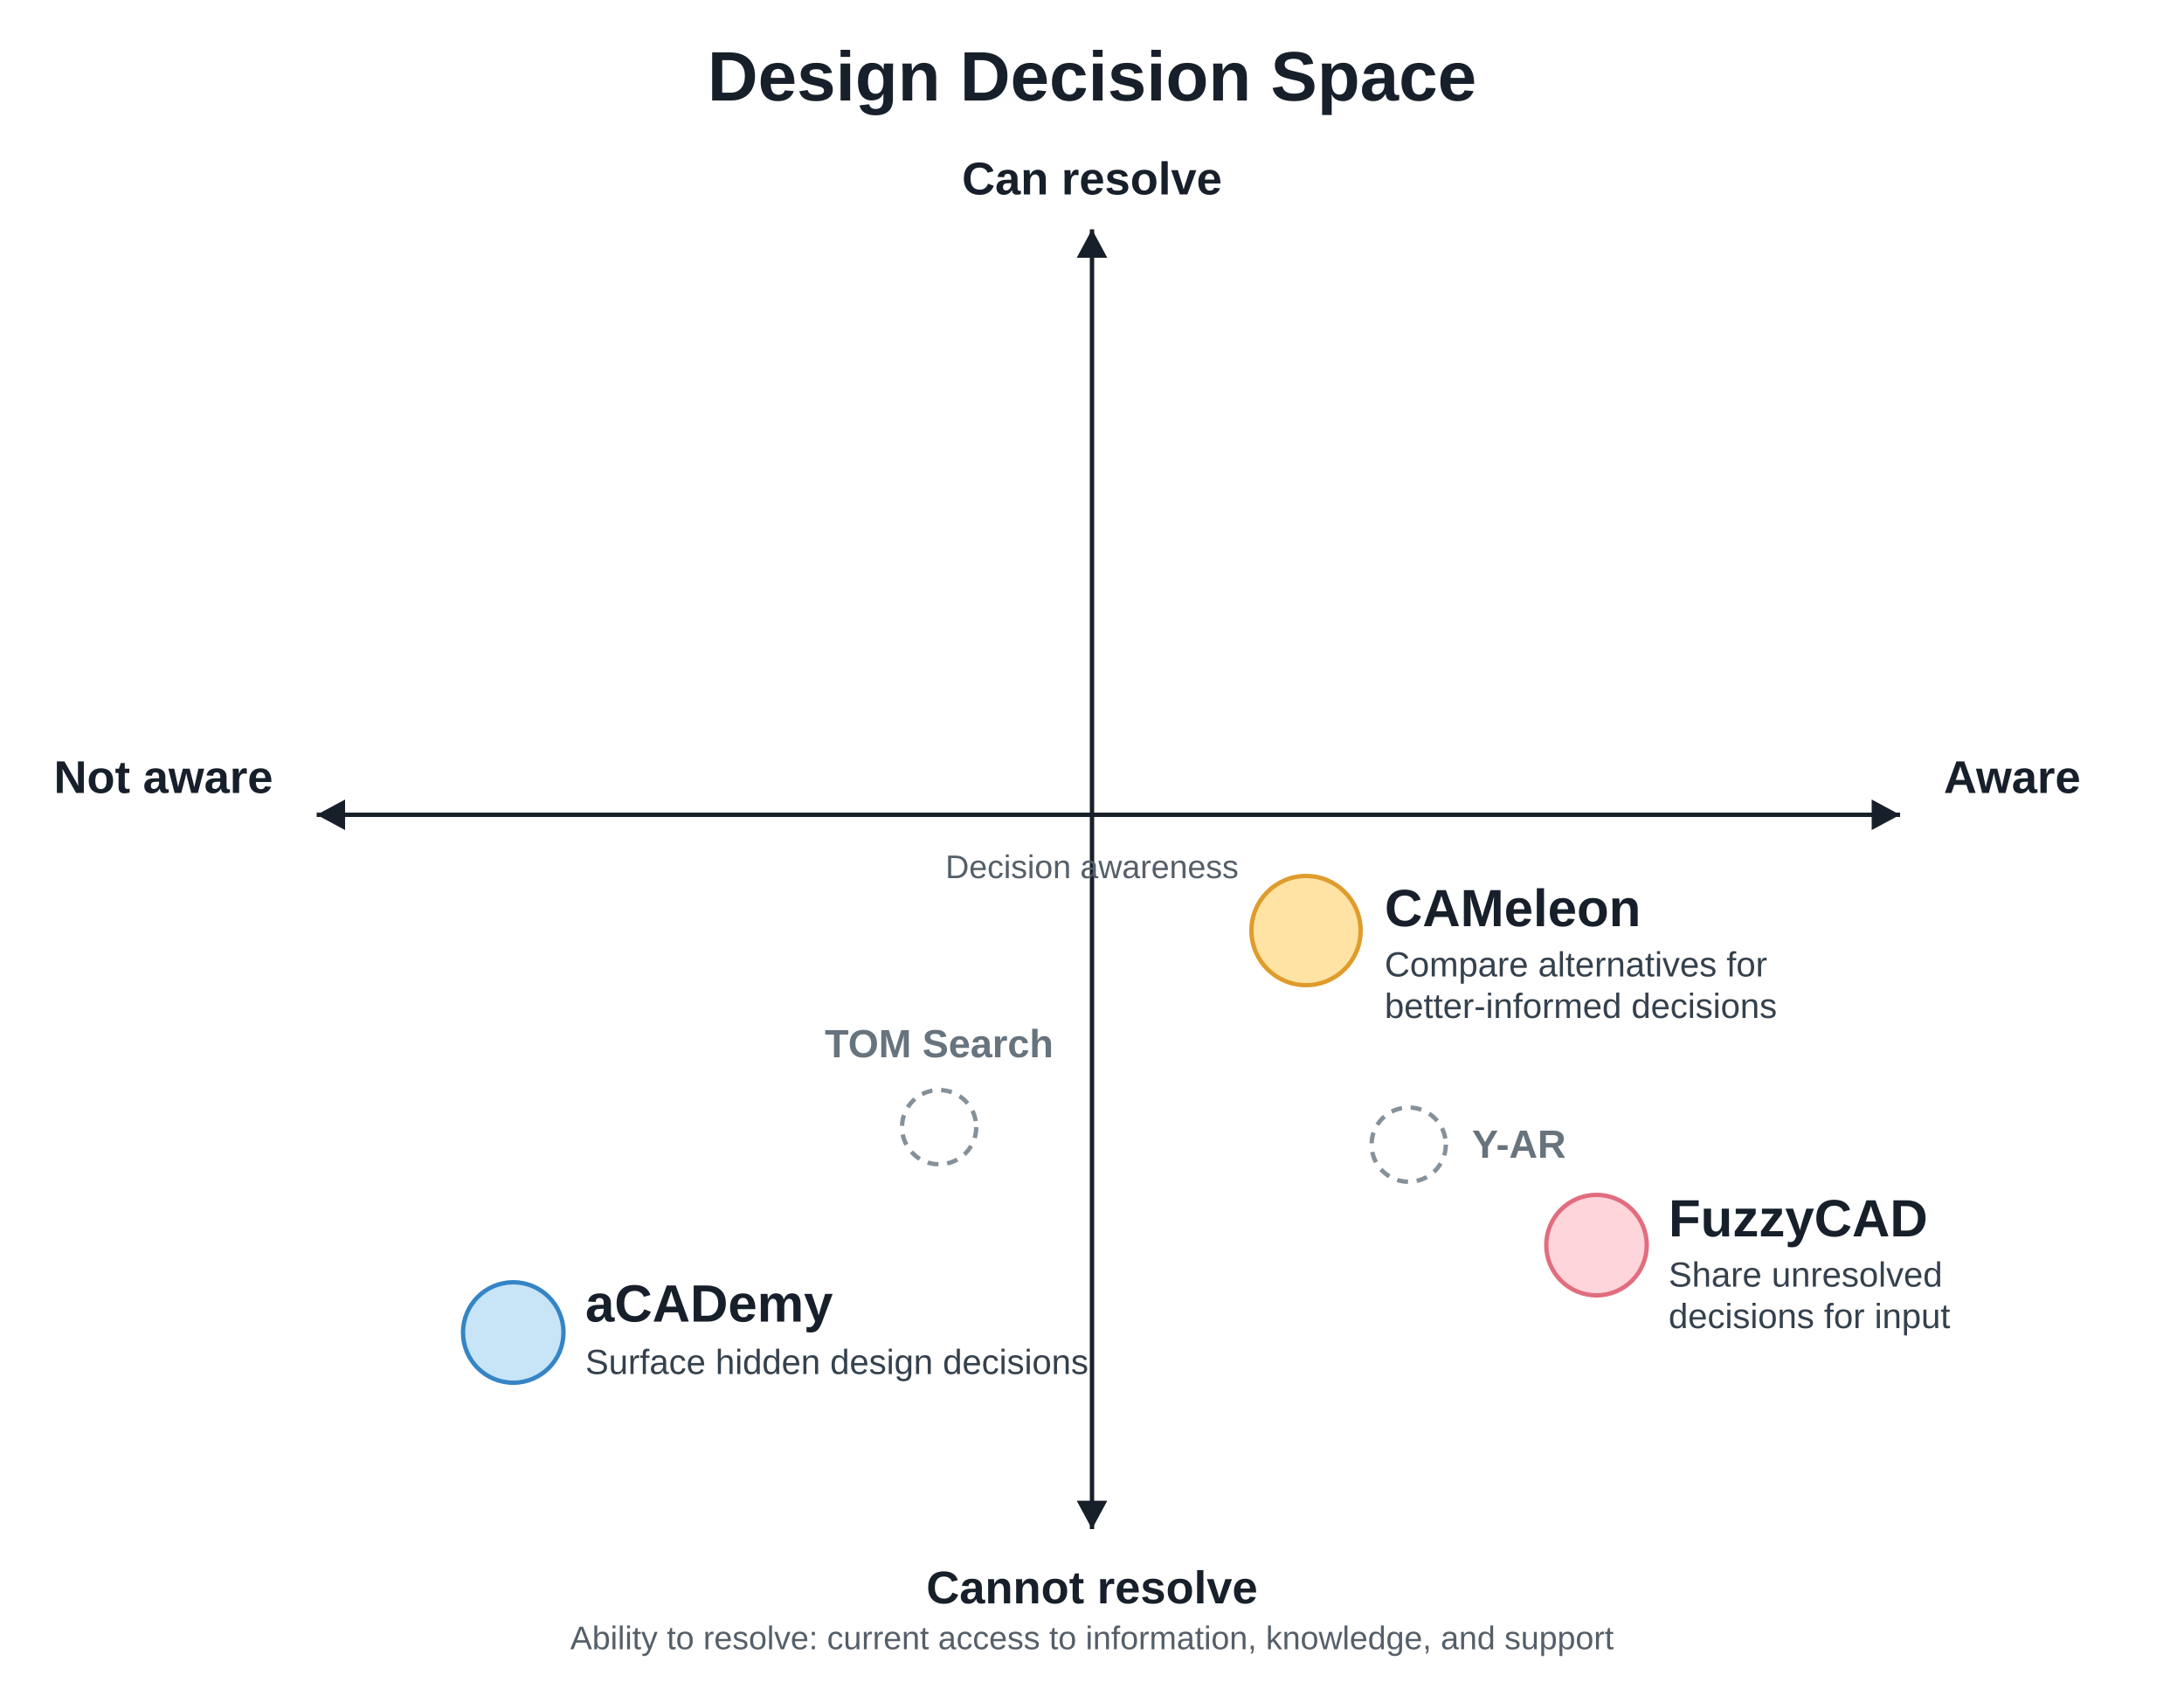
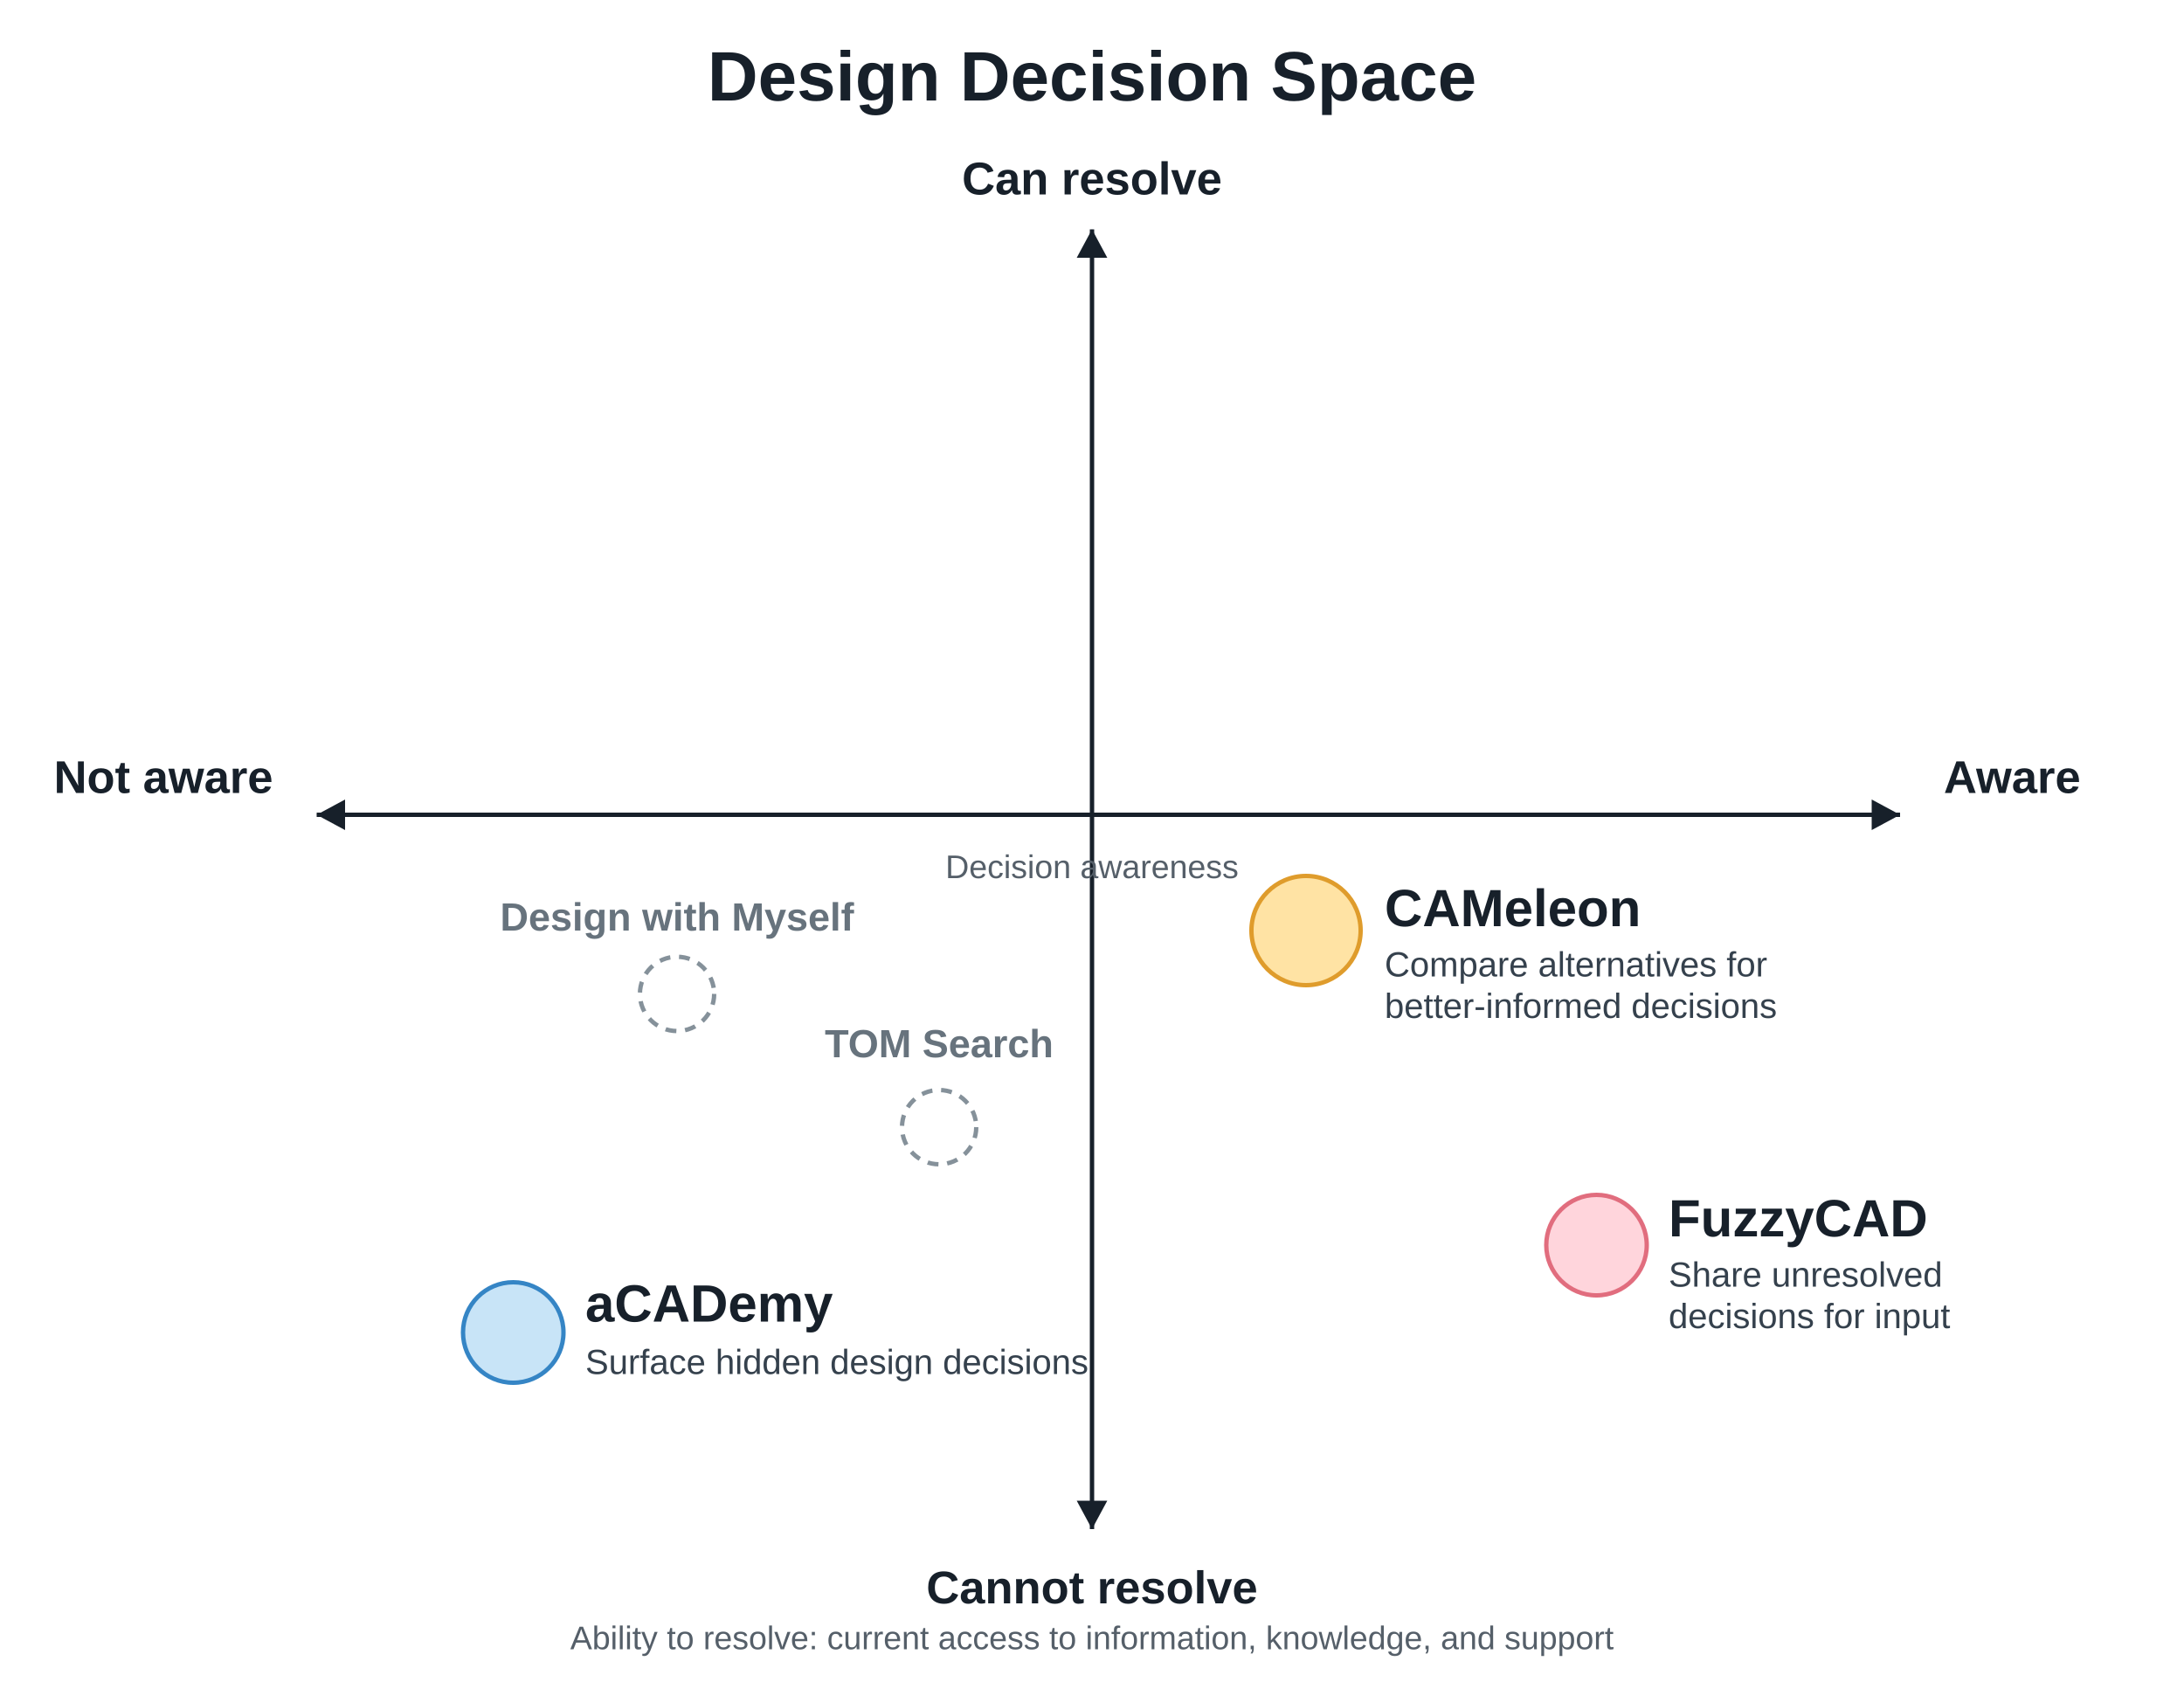
<svg xmlns="http://www.w3.org/2000/svg" viewBox="0 0 1000 770" role="img" aria-labelledby="title description">
  <rect width="1000" height="770" fill="#fff" />
  <g font-family="Arial, Helvetica, sans-serif" fill="#17202a">
    <text x="500" y="46" font-size="32" font-weight="700" text-anchor="middle">Design Decision Space</text>
    <g stroke="#17202a" stroke-width="2" fill="none">
      <path d="M145 373 H870 M500 105 V700" />
      <path d="M145 373 l13 -7 v14 z M870 373 l-13 -7 v14 z M500 105 l-7 13 h14 z M500 700 l-7 -13 h14 z" fill="#17202a" stroke="none" />
    </g>
    <g font-size="21" font-weight="700">
      <text x="500" y="89" text-anchor="middle">Can resolve</text>
      <text x="500" y="734" text-anchor="middle">Cannot resolve</text>
      <text x="125" y="363" text-anchor="end">Not aware</text>
      <text x="890" y="363">Aware</text>
    </g>
    <g font-size="15" fill="#555f69">
      <text x="500" y="755" text-anchor="middle">Ability to resolve: current access to information, knowledge, and support</text>
      <text x="500" y="402" text-anchor="middle">Decision awareness</text>
    </g>
    <circle cx="235" cy="610" r="23" fill="#c8e4f7" stroke="#3585c5" stroke-width="2" />
    <text x="268" y="605" font-size="24" font-weight="700">aCADemy</text>
    <text x="268" y="629" font-size="16" fill="#35414d">Surface hidden design decisions</text>
    <circle cx="598" cy="426" r="25" fill="#ffe3a4" stroke="#df9c2c" stroke-width="2" />
    <text x="634" y="424" font-size="24" font-weight="700">CAMeleon</text>
    <text x="634" y="447" font-size="16" fill="#35414d">Compare alternatives for</text>
    <text x="634" y="466" font-size="16" fill="#35414d">better-informed decisions</text>
    <circle cx="731" cy="570" r="23" fill="#ffd5dc" stroke="#e16d7e" stroke-width="2" />
    <text x="764" y="566" font-size="24" font-weight="700">FuzzyCAD</text>
    <text x="764" y="589" font-size="16" fill="#35414d">Share unresolved</text>
    <text x="764" y="608" font-size="16" fill="#35414d">decisions for input</text>
    <g fill="none" stroke="#85919a" stroke-width="2" stroke-dasharray="5 4">
      <circle cx="430" cy="516" r="17" />
-       <circle cx="645" cy="524" r="17" />
+       <circle cx="310" cy="455" r="17" />
    </g>
    <g fill="#67737d" font-size="18" font-weight="600">
      <text x="430" y="484" text-anchor="middle">TOM Search</text>
-       <text x="674" y="530">Y-AR</text>
+       <text x="310" y="426" text-anchor="middle">Design with Myself</text>
    </g>
  </g>
</svg>
